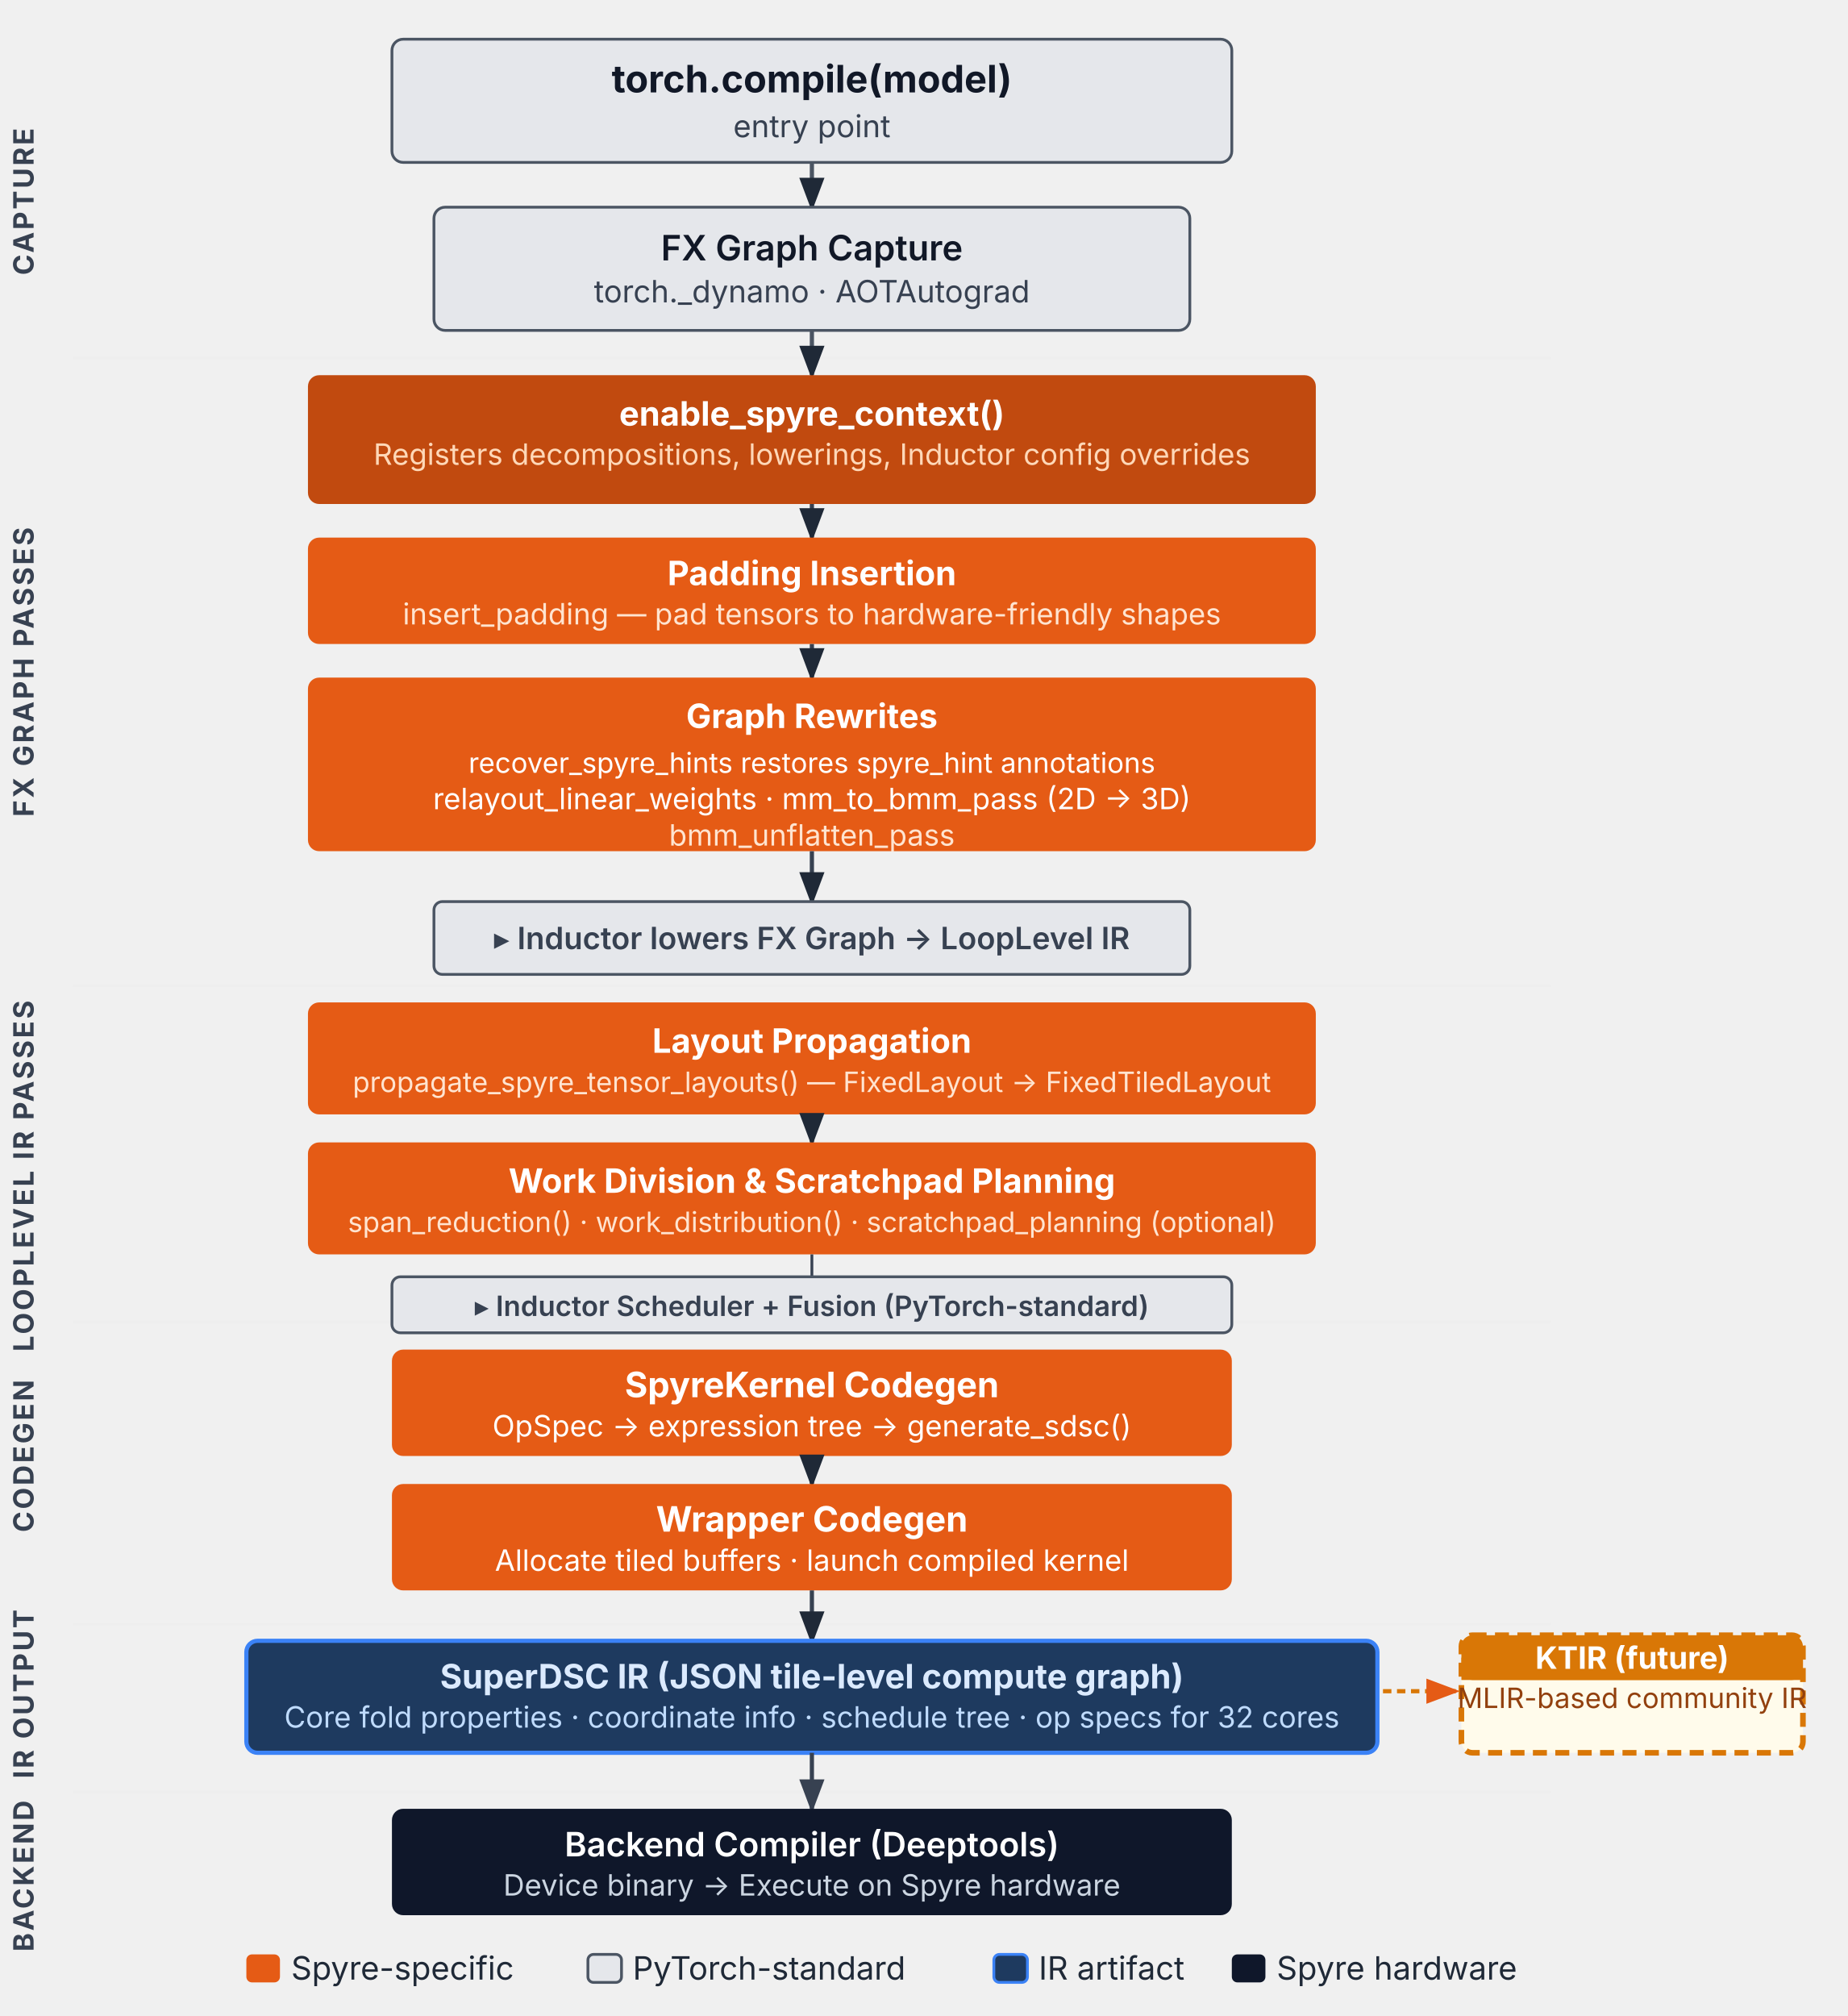
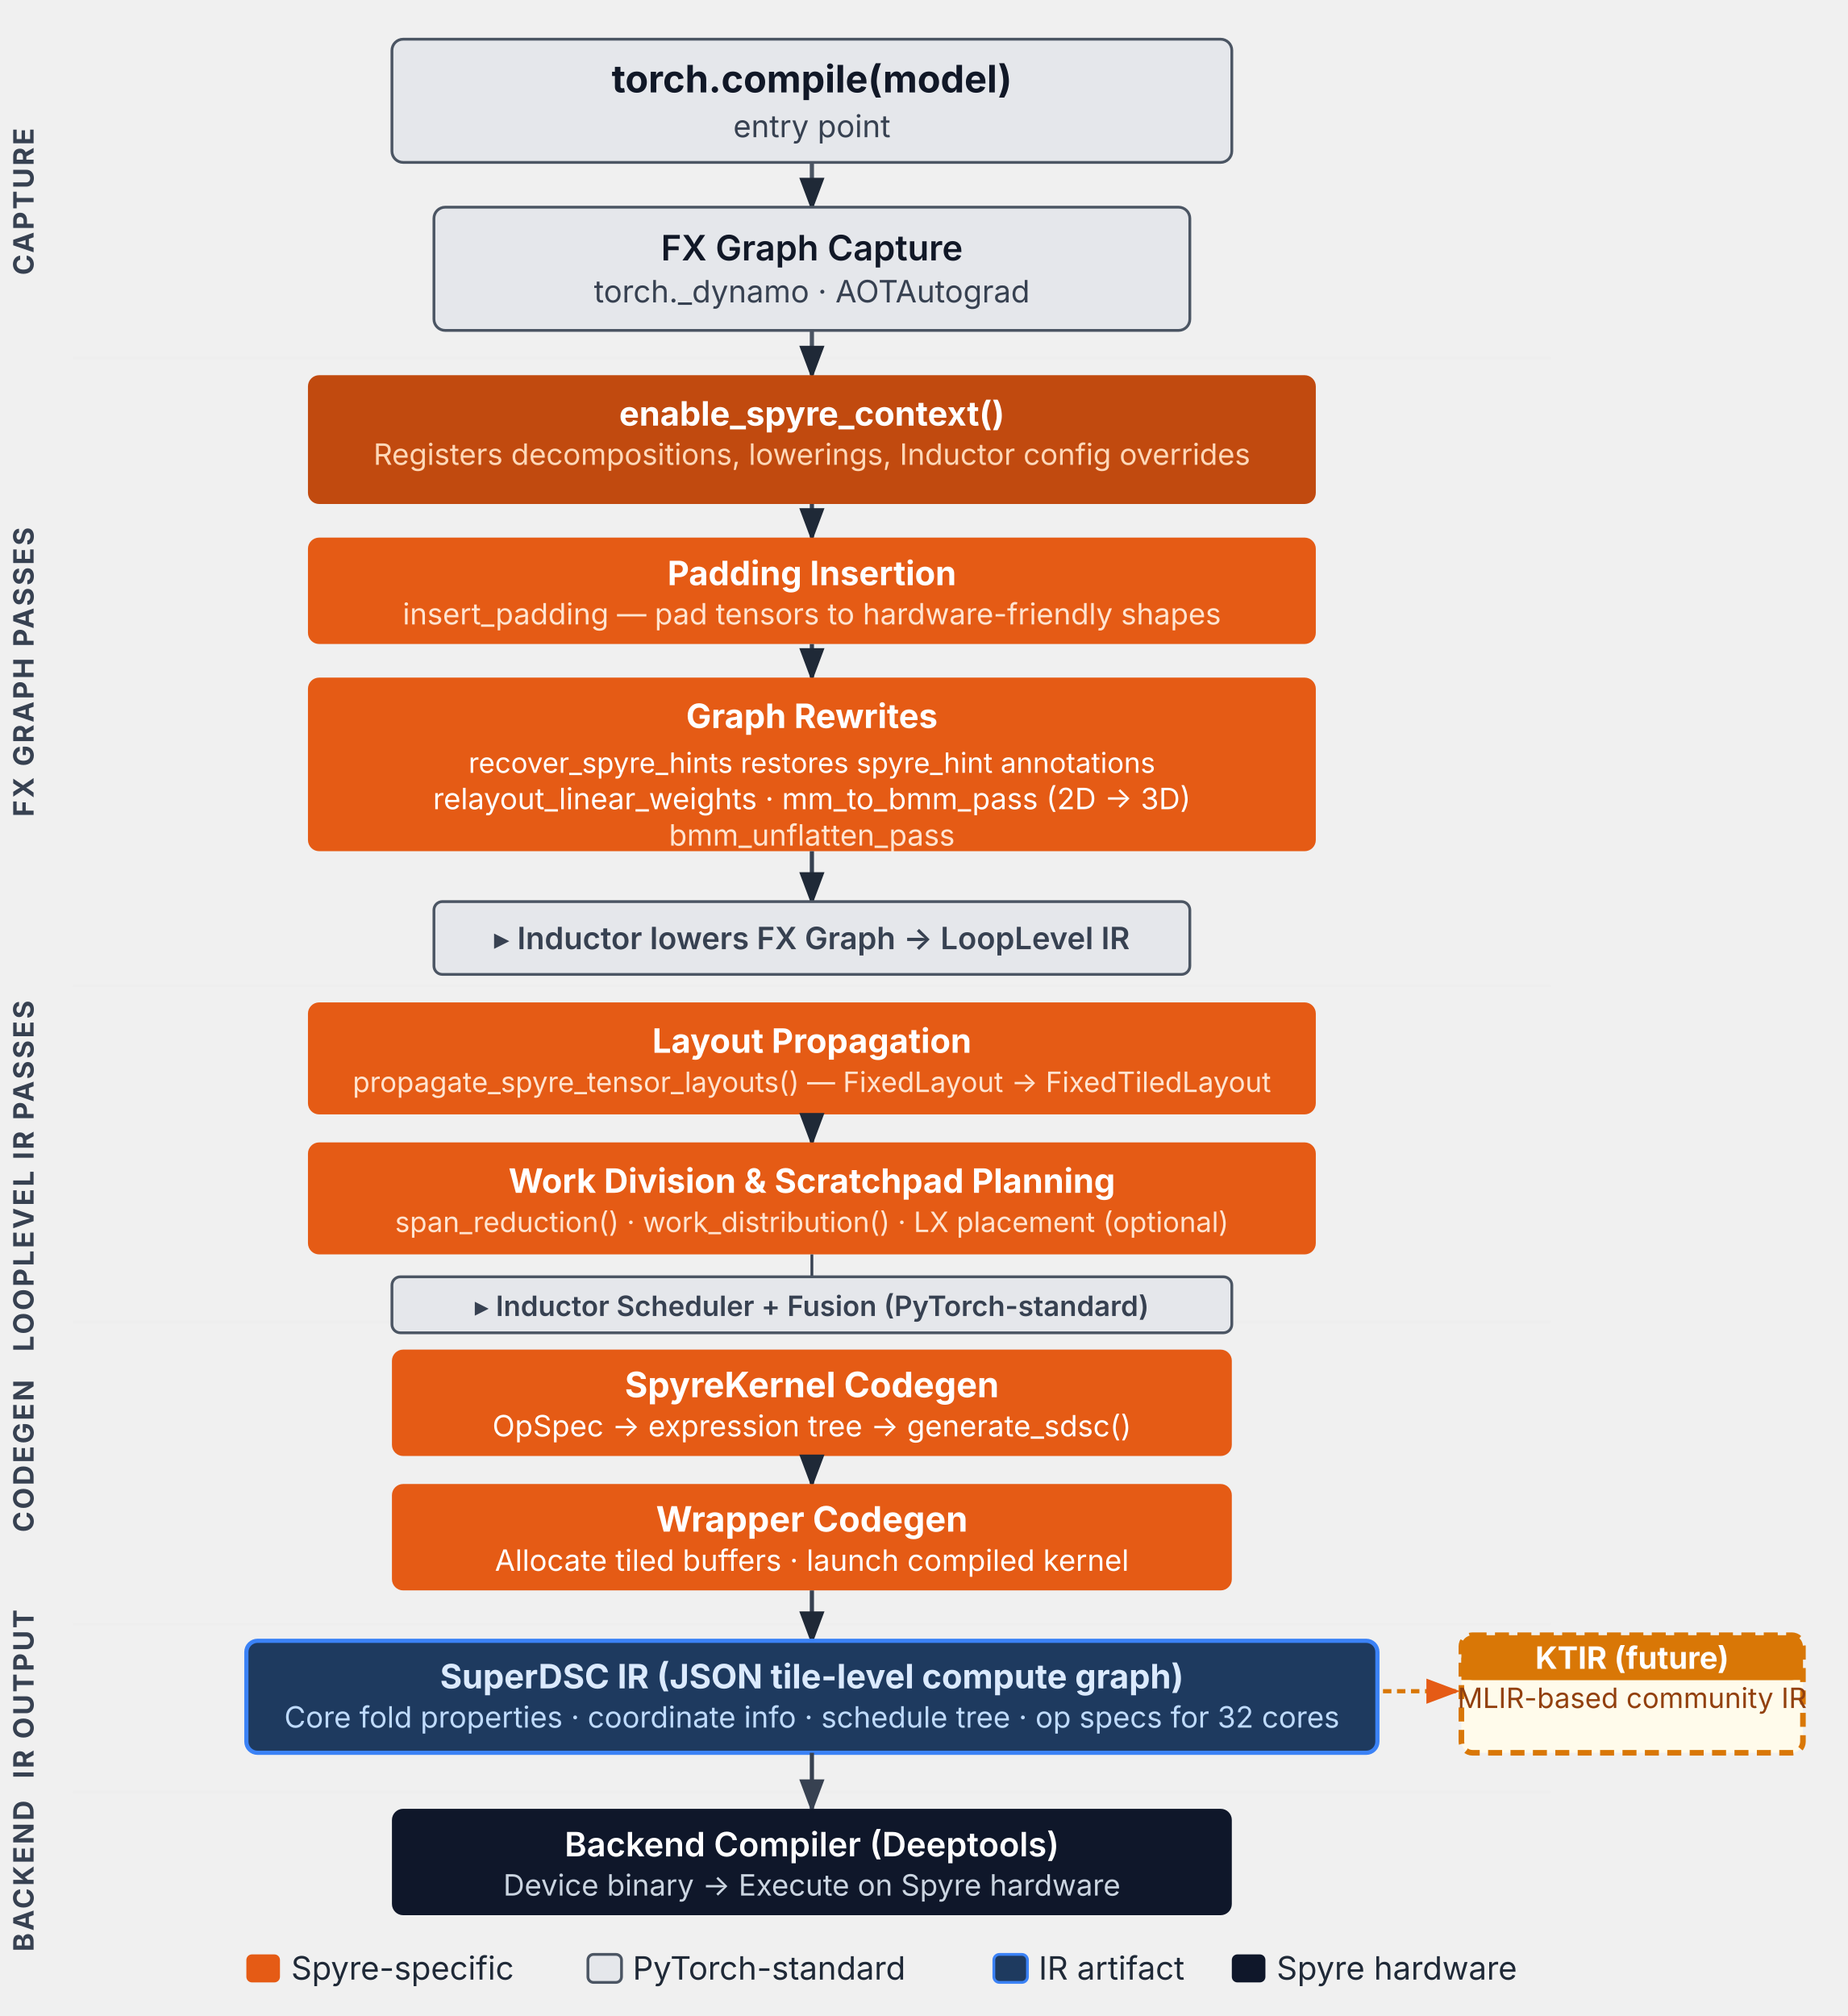
<svg xmlns="http://www.w3.org/2000/svg" viewBox="0 0 660 720" font-family="-apple-system, BlinkMacSystemFont, 'Segoe UI', sans-serif">
  <defs>
    <marker id="arr" markerWidth="8" markerHeight="6" refX="7" refY="3" orient="auto">
      <polygon points="0 0,8 3,0 6" fill="#1f2937" />
    </marker>
    <marker id="arr-orange" markerWidth="8" markerHeight="6" refX="7" refY="3" orient="auto">
      <polygon points="0 0,8 3,0 6" fill="#e55b15" />
    </marker>
    <marker id="arr-dark" markerWidth="8" markerHeight="6" refX="7" refY="3" orient="auto">
      <polygon points="0 0,8 3,0 6" fill="#374151" />
    </marker>
  </defs>
  <text transform="translate(12,72)  rotate(-90)" text-anchor="middle" font-size="10" font-weight="700" fill="#374151" letter-spacing="0.8">CAPTURE</text>
  <text transform="translate(12,240) rotate(-90)" text-anchor="middle" font-size="10" font-weight="700" fill="#374151" letter-spacing="0.8">FX GRAPH PASSES</text>
  <text transform="translate(12,420) rotate(-90)" text-anchor="middle" font-size="10" font-weight="700" fill="#374151" letter-spacing="0.8">LOOPLEVEL IR PASSES</text>
  <text transform="translate(12,520) rotate(-90)" text-anchor="middle" font-size="10" font-weight="700" fill="#374151" letter-spacing="0.8">CODEGEN</text>
  <text transform="translate(12,605) rotate(-90)" text-anchor="middle" font-size="10" font-weight="700" fill="#374151" letter-spacing="0.8">IR OUTPUT</text>
  <text transform="translate(12,670) rotate(-90)" text-anchor="middle" font-size="10" font-weight="700" fill="#374151" letter-spacing="0.8">BACKEND</text>
  <line x1="26" y1="128" x2="554" y2="128" stroke="#eeeeee" stroke-width="1" />
  <line x1="26" y1="352" x2="554" y2="352" stroke="#eeeeee" stroke-width="1" />
  <line x1="26" y1="472" x2="554" y2="472" stroke="#eeeeee" stroke-width="1" />
  <line x1="26" y1="580" x2="554" y2="580" stroke="#eeeeee" stroke-width="1" />
  <line x1="26" y1="640" x2="554" y2="640" stroke="#eeeeee" stroke-width="1" />
  <rect x="140" y="14" width="300" height="44" rx="4" fill="#E5E7EB" stroke="#4b5563" stroke-width="1" />
  <text x="290" y="33" text-anchor="middle" font-size="13.5" font-weight="700" fill="#111827">torch.compile(model)</text>
  <text x="290" y="49" text-anchor="middle" font-size="11" fill="#374151">entry point</text>
  <line x1="290" y1="58" x2="290" y2="74" stroke="#4b5563" stroke-width="1.5" marker-end="url(#arr)" />
  <rect x="155" y="74" width="270" height="44" rx="4" fill="#E5E7EB" stroke="#4b5563" stroke-width="1" />
  <text x="290" y="93" text-anchor="middle" font-size="12.5" font-weight="600" fill="#111827">FX Graph Capture</text>
  <text x="290" y="108" text-anchor="middle" font-size="11" fill="#374151">torch._dynamo · AOTAutograd</text>
  <line x1="290" y1="118" x2="290" y2="134" stroke="#4b5563" stroke-width="1.5" marker-end="url(#arr)" />
  <rect x="110" y="134" width="360" height="46" rx="4" fill="#c14a0f" />
  <text x="290" y="152" text-anchor="middle" font-size="12" font-weight="700" fill="#ffffff">enable_spyre_context()</text>
  <text x="290" y="166" text-anchor="middle" font-size="10.5" fill="#ffd8b8">Registers decompositions, lowerings, Inductor config overrides</text>
  <line x1="290" y1="180" x2="290" y2="192" stroke="#374151" stroke-width="1.5" marker-end="url(#arr)" />
  <rect x="110" y="192" width="360" height="38" rx="4" fill="#e55b15" />
  <text x="290" y="209" text-anchor="middle" font-size="12" font-weight="700" fill="#ffffff">Padding Insertion</text>
  <text x="290" y="223" text-anchor="middle" font-size="10.5" fill="#ffe4d0">insert_padding — pad tensors to hardware-friendly shapes</text>
  <line x1="290" y1="230" x2="290" y2="242" stroke="#374151" stroke-width="1.5" marker-end="url(#arr)" />
  <rect x="110" y="242" width="360" height="62" rx="4" fill="#e55b15" />
  <text x="290" y="260" text-anchor="middle" font-size="12" font-weight="700" fill="#ffffff">Graph Rewrites</text>
  <text x="290" y="276" text-anchor="middle" font-size="10" fill="#ffffff">recover_spyre_hints restores spyre_hint annotations</text>
  <text x="290" y="289" text-anchor="middle" font-size="10.5" fill="#ffffff">relayout_linear_weights · mm_to_bmm_pass (2D → 3D)</text>
  <text x="290" y="302" text-anchor="middle" font-size="10.5" fill="#ffe4d0">bmm_unflatten_pass</text>
  <line x1="290" y1="304" x2="290" y2="322" stroke="#374151" stroke-width="1.5" marker-end="url(#arr)" />
  <rect x="155" y="322" width="270" height="26" rx="3" fill="#E5E7EB" stroke="#4b5563" stroke-width="1" />
  <text x="290" y="339" text-anchor="middle" font-size="11" font-weight="600" fill="#374151">▸ Inductor lowers FX Graph → LoopLevel IR</text>
  <rect x="110" y="358" width="360" height="40" rx="4" fill="#e55b15" />
  <text x="290" y="376" text-anchor="middle" font-size="12" font-weight="700" fill="#ffffff">Layout Propagation</text>
  <text x="290" y="390" text-anchor="middle" font-size="10" fill="#ffe4d0">propagate_spyre_tensor_layouts() — FixedLayout → FixedTiledLayout</text>
  <line x1="290" y1="398" x2="290" y2="408" stroke="#374151" stroke-width="1.5" marker-end="url(#arr)" />
  <rect x="110" y="408" width="360" height="40" rx="4" fill="#e55b15" />
  <text x="290" y="426" text-anchor="middle" font-size="12" font-weight="700" fill="#ffffff">Work Division &amp; Scratchpad Planning</text>
-   <text x="290" y="440" text-anchor="middle" font-size="10" fill="#ffe4d0">span_reduction() · work_distribution() · scratchpad_planning (optional)</text>
+   <text x="290" y="440" text-anchor="middle" font-size="10" fill="#ffe4d0">span_reduction() · work_distribution() · LX placement (optional)</text>
  <line x1="290" y1="448" x2="290" y2="456" stroke="#374151" stroke-width="1" />
  <rect x="140" y="456" width="300" height="20" rx="3" fill="#E5E7EB" stroke="#4b5563" stroke-width="1" />
  <text x="290" y="470" text-anchor="middle" font-size="10" font-weight="600" fill="#374151">▸ Inductor Scheduler + Fusion (PyTorch-standard)</text>
  <rect x="140" y="482" width="300" height="38" rx="4" fill="#e55b15" />
  <text x="290" y="499" text-anchor="middle" font-size="12.5" font-weight="700" fill="#ffffff">SpyreKernel Codegen</text>
  <text x="290" y="513" text-anchor="middle" font-size="10.5" fill="#ffffff">OpSpec → expression tree → generate_sdsc()</text>
  <line x1="290" y1="520" x2="290" y2="530" stroke="#374151" stroke-width="1.5" marker-end="url(#arr)" />
  <rect x="140" y="530" width="300" height="38" rx="4" fill="#e55b15" />
  <text x="290" y="547" text-anchor="middle" font-size="12.5" font-weight="700" fill="#ffffff">Wrapper Codegen</text>
  <text x="290" y="561" text-anchor="middle" font-size="10.5" fill="#ffffff">Allocate tiled buffers · launch compiled kernel</text>
  <line x1="290" y1="568" x2="290" y2="586" stroke="#374151" stroke-width="1.5" marker-end="url(#arr)" />
  <rect x="88" y="586" width="404" height="40" rx="4" fill="#1e3a5f" stroke="#3b82f6" stroke-width="1.5" />
  <text x="290" y="603" text-anchor="middle" font-size="12" font-weight="700" fill="#dbeafe">SuperDSC IR  (JSON tile-level compute graph)</text>
  <text x="290" y="617" text-anchor="middle" font-size="10.5" fill="#bfdbfe">Core fold properties · coordinate info · schedule tree · op specs for 32 cores</text>
  <line x1="494" y1="604" x2="520" y2="604" stroke="#d97706" stroke-width="1.5" stroke-dasharray="3,2" marker-end="url(#arr-orange)" />
  <rect x="522" y="584" width="122" height="42" rx="4" fill="#fffbeb" stroke="#d97706" stroke-width="2" stroke-dasharray="5,3" />
  <rect x="522" y="584" width="122" height="16" rx="4" fill="#d97706" />
  <rect x="522" y="592" width="122" height="8" fill="#d97706" />
  <text x="583" y="596" text-anchor="middle" font-size="11" font-weight="700" fill="#ffffff">KTIR (future)</text>
  <text x="583" y="610" text-anchor="middle" font-size="10" fill="#92400e">MLIR-based community IR</text>
  <line x1="290" y1="626" x2="290" y2="646" stroke="#374151" stroke-width="1.5" marker-end="url(#arr-dark)" />
  <rect x="140" y="646" width="300" height="38" rx="4" fill="#0f172a" />
  <text x="290" y="663" text-anchor="middle" font-size="12" font-weight="600" fill="#ffffff">Backend Compiler (Deeptools)</text>
  <text x="290" y="677" text-anchor="middle" font-size="10.5" fill="#cbd5e1">Device binary → Execute on Spyre hardware</text>
  <rect x="88" y="698" width="12" height="10" rx="2" fill="#e55b15" />
  <text x="104" y="707" font-size="11.5" fill="#1f2937">Spyre-specific</text>
  <rect x="210" y="698" width="12" height="10" rx="2" fill="#E5E7EB" stroke="#4b5563" stroke-width="1" />
  <text x="226" y="707" font-size="11.5" fill="#1f2937">PyTorch-standard</text>
  <rect x="355" y="698" width="12" height="10" rx="2" fill="#1e3a5f" stroke="#3b82f6" stroke-width="1" />
  <text x="371" y="707" font-size="11.5" fill="#1f2937">IR artifact</text>
  <rect x="440" y="698" width="12" height="10" rx="2" fill="#0f172a" />
  <text x="456" y="707" font-size="11.5" fill="#1f2937">Spyre hardware</text>
</svg>
